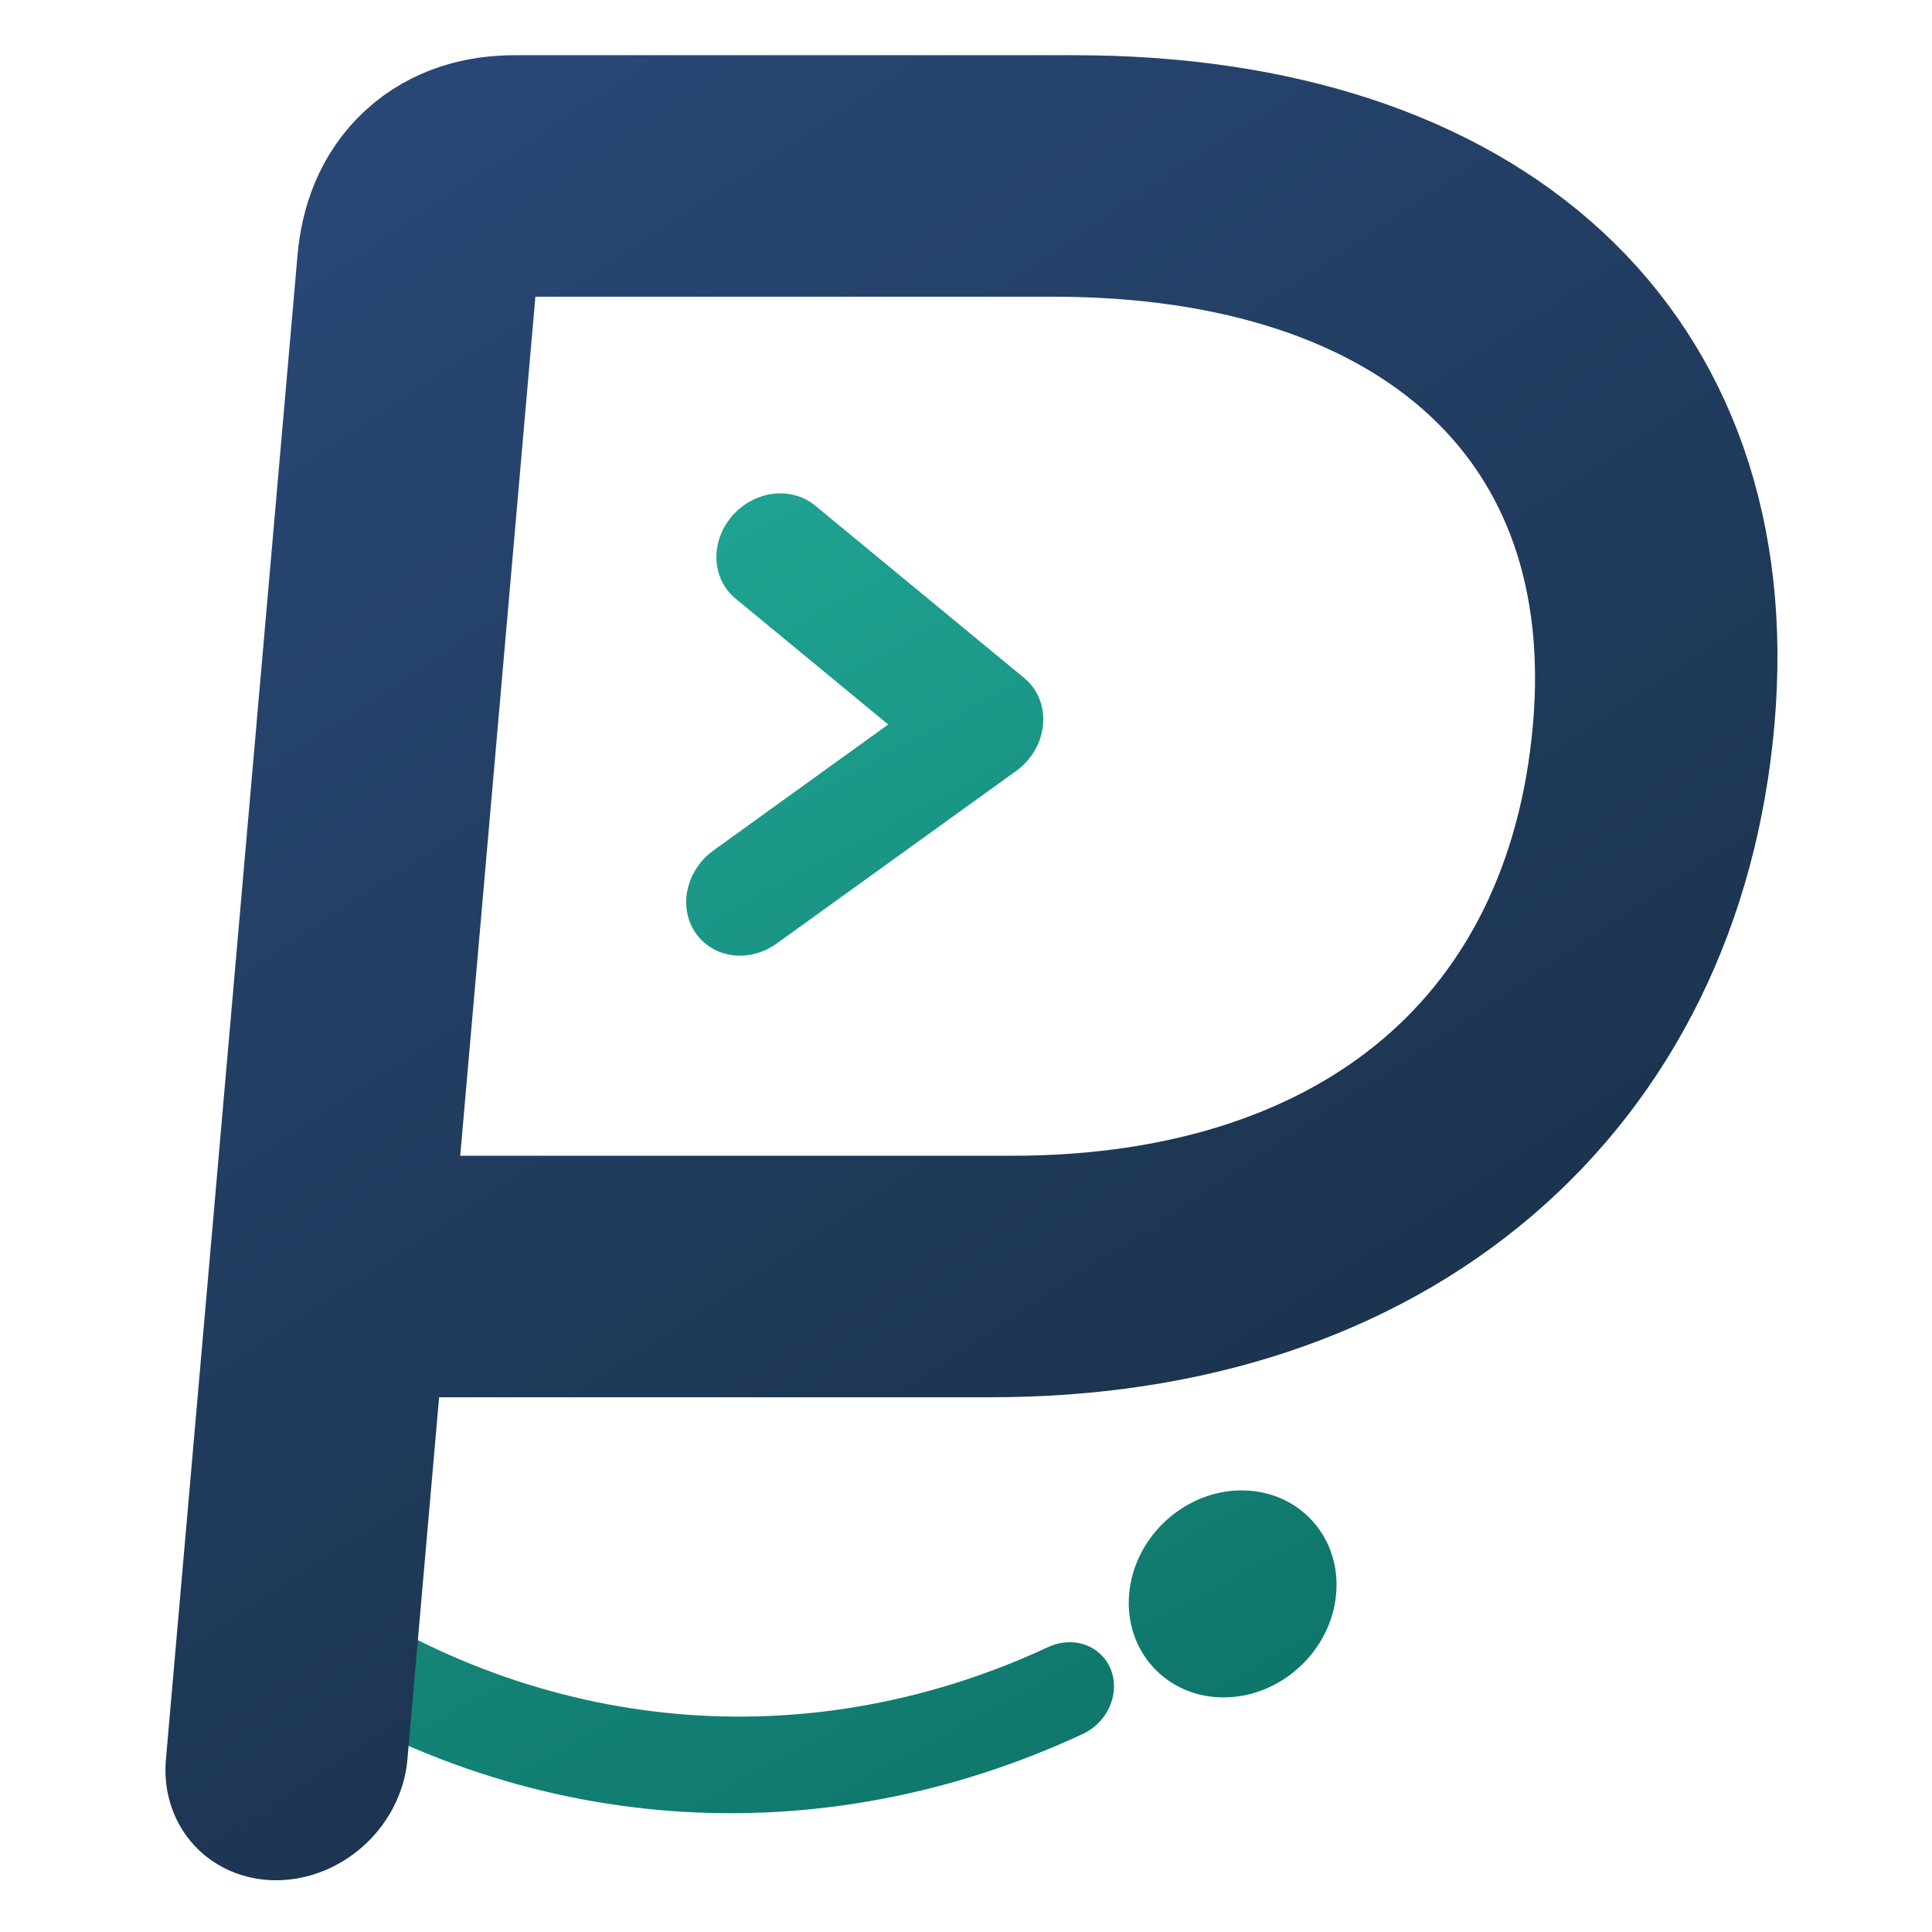
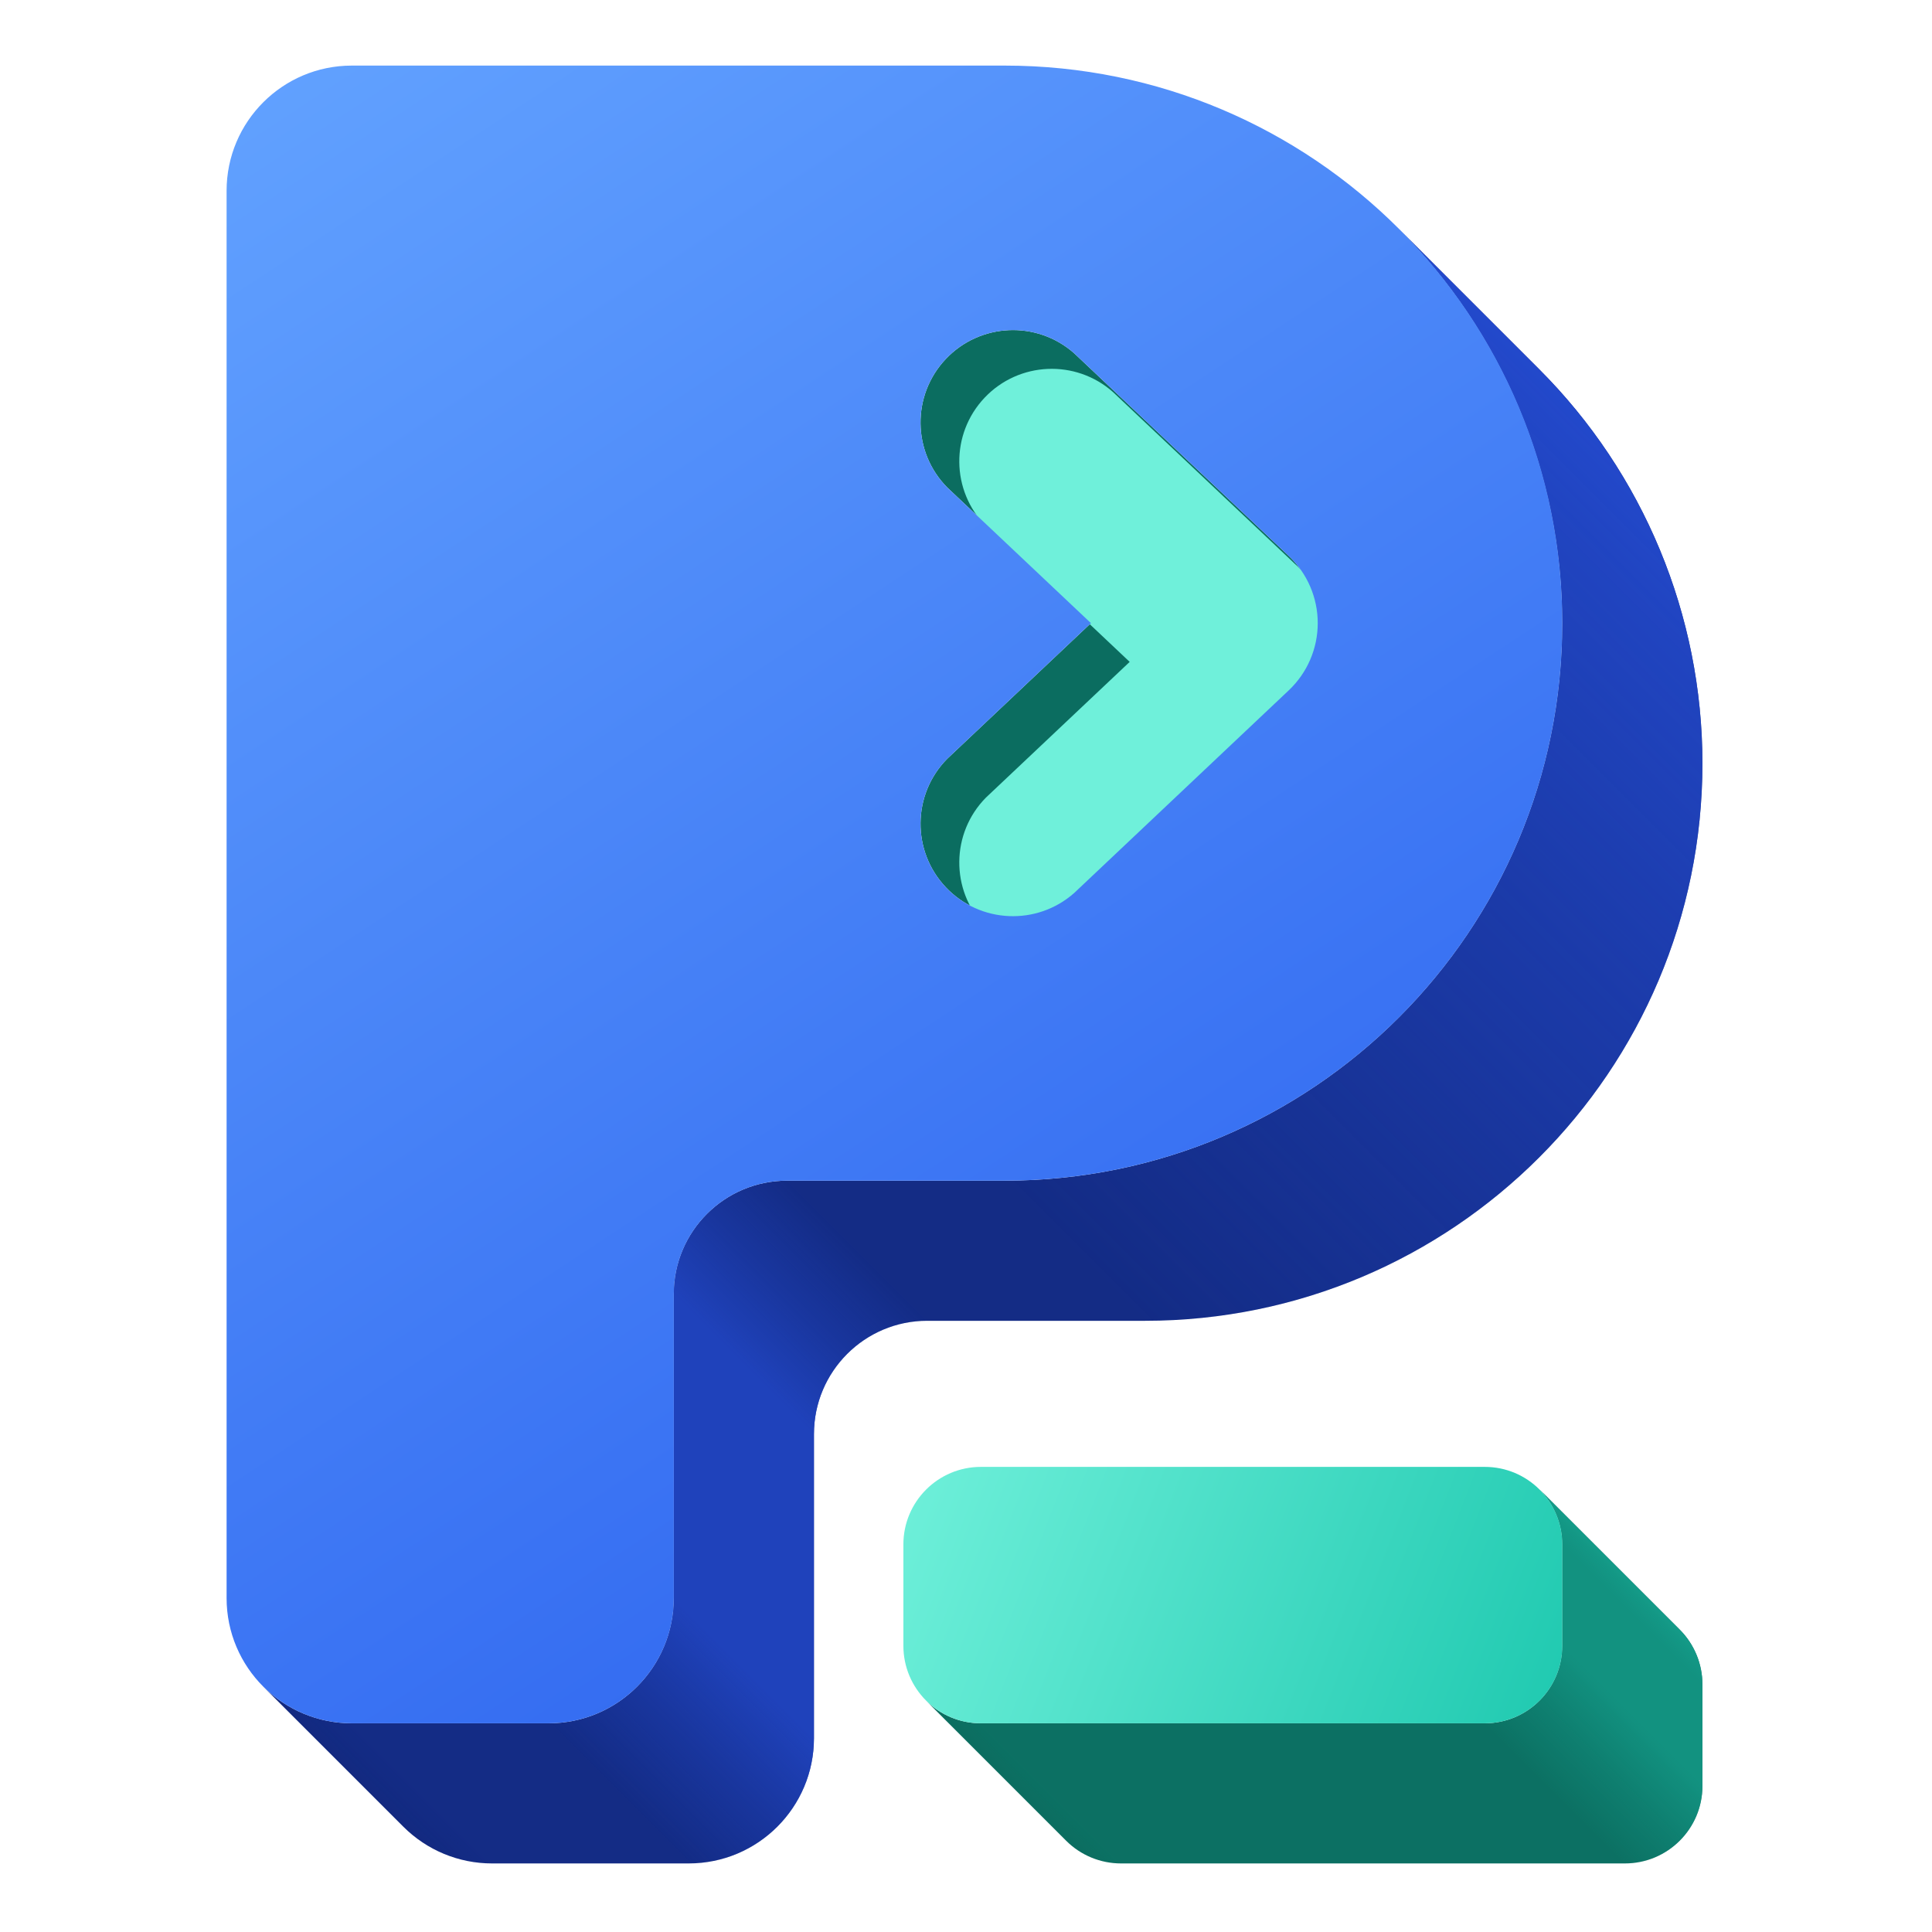
- <svg xmlns="http://www.w3.org/2000/svg" viewBox="234 241 560 560">
+ <svg xmlns="http://www.w3.org/2000/svg" viewBox="188 190 648 648">
  <style>
-     .ink-start { stop-color: #294775 }
-     .ink-end { stop-color: #183047 }
-     .signal-start { stop-color: #1fa392 }
-     .signal-end { stop-color: #0e7368 }
+     .ink-start { stop-color: #62a2ff }
+     .ink-end { stop-color: #2a60ee }
+     .ink-side { fill: #12297f }
+     .ink-lit { stop-color: #2349cc }
+     .signal-start { stop-color: #6ff0da }
+     .signal-end { stop-color: #1fc9b0 }
+     .signal-side { fill: #0b6d60 }
+     .signal-lit { stop-color: #149c89 }
+     .prompt { fill: #6ff0da }
    @media (prefers-color-scheme: dark) {
      .ink-start { stop-color: #ffffff }
-       .ink-end { stop-color: #dcf4f7 }
-       .signal-start { stop-color: #a2f4e6 }
-       .signal-end { stop-color: #4edcc5 }
+       .ink-end { stop-color: #e6eeff }
+       .ink-side { fill: #6485e0 }
+       .ink-lit { stop-color: #c9d8ff }
+       .signal-start { stop-color: #9af7e4 }
+       .signal-end { stop-color: #3fe0c5 }
+       .signal-side { fill: #128a7a }
+       .signal-lit { stop-color: #3ccdb3 }
+       .prompt { fill: #35d6bc }
    }
  </style>
  <defs>
-     <linearGradient id="ink" x1="356" y1="270" x2="670" y2="720" gradientUnits="userSpaceOnUse">
+     <linearGradient id="ink" x1="264" y1="212" x2="630" y2="768" gradientUnits="userSpaceOnUse">
      <stop class="ink-start" />
      <stop offset="1" class="ink-end" />
    </linearGradient>
-     <linearGradient id="signal" x1="424" y1="390" x2="630" y2="751" gradientUnits="userSpaceOnUse">
+     <linearGradient id="signal" x1="491" y1="682" x2="712" y2="768" gradientUnits="userSpaceOnUse">
      <stop class="signal-start" />
      <stop offset="1" class="signal-end" />
    </linearGradient>
+     <linearGradient id="ink-lit" x1="707" y1="317" x2="272" y2="752" gradientUnits="userSpaceOnUse">
+       <stop class="ink-lit" stop-opacity=".99" />
+       <stop offset=".054" class="ink-lit" stop-opacity=".84" />
+       <stop offset=".199" class="ink-lit" stop-opacity=".57" />
+       <stop offset=".356" class="ink-lit" stop-opacity=".32" />
+       <stop offset=".518" class="ink-lit" stop-opacity=".08" />
+       <stop offset=".602" class="ink-lit" stop-opacity=".08" />
+       <stop offset=".646" class="ink-lit" stop-opacity=".4" />
+       <stop offset=".69" class="ink-lit" stop-opacity=".78" />
+       <stop offset=".807" class="ink-lit" stop-opacity=".78" />
+       <stop offset=".855" class="ink-lit" stop-opacity=".4" />
+       <stop offset=".903" class="ink-lit" stop-opacity=".08" />
+       <stop offset=".979" class="ink-lit" stop-opacity=".08" />
+       <stop offset="1" class="ink-lit" stop-opacity=".01" />
+     </linearGradient>
+     <linearGradient id="signal-lit" x1="694" y1="679" x2="556" y2="817" gradientUnits="userSpaceOnUse">
+       <stop class="signal-lit" stop-opacity=".99" />
+       <stop offset=".013" class="signal-lit" stop-opacity=".9" />
+       <stop offset=".04" class="signal-lit" stop-opacity=".78" />
+       <stop offset=".163" class="signal-lit" stop-opacity=".78" />
+       <stop offset=".257" class="signal-lit" stop-opacity=".4" />
+       <stop offset=".351" class="signal-lit" stop-opacity=".08" />
+       <stop offset=".964" class="signal-lit" stop-opacity=".08" />
+       <stop offset="1" class="signal-lit" stop-opacity=".01" />
+     </linearGradient>
+     <path id="p-side" d="M657.2 266.8A187 187 0 0 1 712 399A187 187 0 0 1 525 586L452 586A38 38 0 0 0 414 624L414 726A42 42 0 0 1 372 768L306 768A42 42 0 0 1 276.3 755.7L323.3 802.7A42 42 0 0 0 353 815L419 815A42 42 0 0 0 461 773L461 671A38 38 0 0 1 499 633L572 633A187 187 0 0 0 759 446A187 187 0 0 0 704.2 313.8Z" />
+     <path id="prompt" d="M548.3 308.5L620.3 376.5A31 31 0 0 1 620.3 421.5L548.3 489.5A31 31 0 0 1 505.7 444.5L553.9 399L505.7 353.5A31 31 0 0 1 548.3 308.5Z" />
+     <path id="cursor-side" d="M704.4 689.6A26 26 0 0 1 712 708L712 742A26 26 0 0 1 686 768L517 768A26 26 0 0 1 498.6 760.4L545.6 807.4A26 26 0 0 0 564 815L733 815A26 26 0 0 0 759 789L759 755A26 26 0 0 0 751.4 736.6Z" />
  </defs>
-   <g transform="translate(512 512) skewX(-5) translate(-512 -512)" fill="none" stroke-linecap="round" stroke-linejoin="round">
-     <path d="M338 713c74 47 156 51 224 18" stroke="url(#signal)" stroke-width="28" />
-     <path d="M338 751V315q0-23 23-23h162c113 0 185 61 185 159s-66 160-175 160H338" stroke="url(#ink)" stroke-width="70" />
-     <path d="m449 401 65 50-65 50" stroke="url(#signal)" stroke-width="34" />
-     <circle cx="608" cy="703" r="30" fill="url(#signal)" />
-   </g>
+   <use href="#p-side" class="ink-side" />
+   <use href="#p-side" fill="url(#ink-lit)" />
+   <use href="#cursor-side" class="signal-side" />
+   <use href="#cursor-side" fill="url(#signal-lit)" />
+   <use href="#prompt" class="signal-side" />
+   <use href="#prompt" class="prompt" transform="translate(13 13)" />
+   <path fill="url(#ink)" fill-rule="evenodd" d="M306 212L525 212A187 187 0 0 1 712 399A187 187 0 0 1 525 586L452 586A38 38 0 0 0 414 624L414 726A42 42 0 0 1 372 768L306 768A42 42 0 0 1 264 726L264 254A42 42 0 0 1 306 212ZM548.3 308.5A31 31 0 0 0 505.7 353.5L553.9 399L505.7 444.5A31 31 0 0 0 548.3 489.5L620.3 421.5A31 31 0 0 0 620.3 376.5L548.3 308.5Z" />
+   <path fill="url(#signal)" d="M517 682L686 682A26 26 0 0 1 712 708L712 742A26 26 0 0 1 686 768L517 768A26 26 0 0 1 491 742L491 708A26 26 0 0 1 517 682Z" />
</svg>
